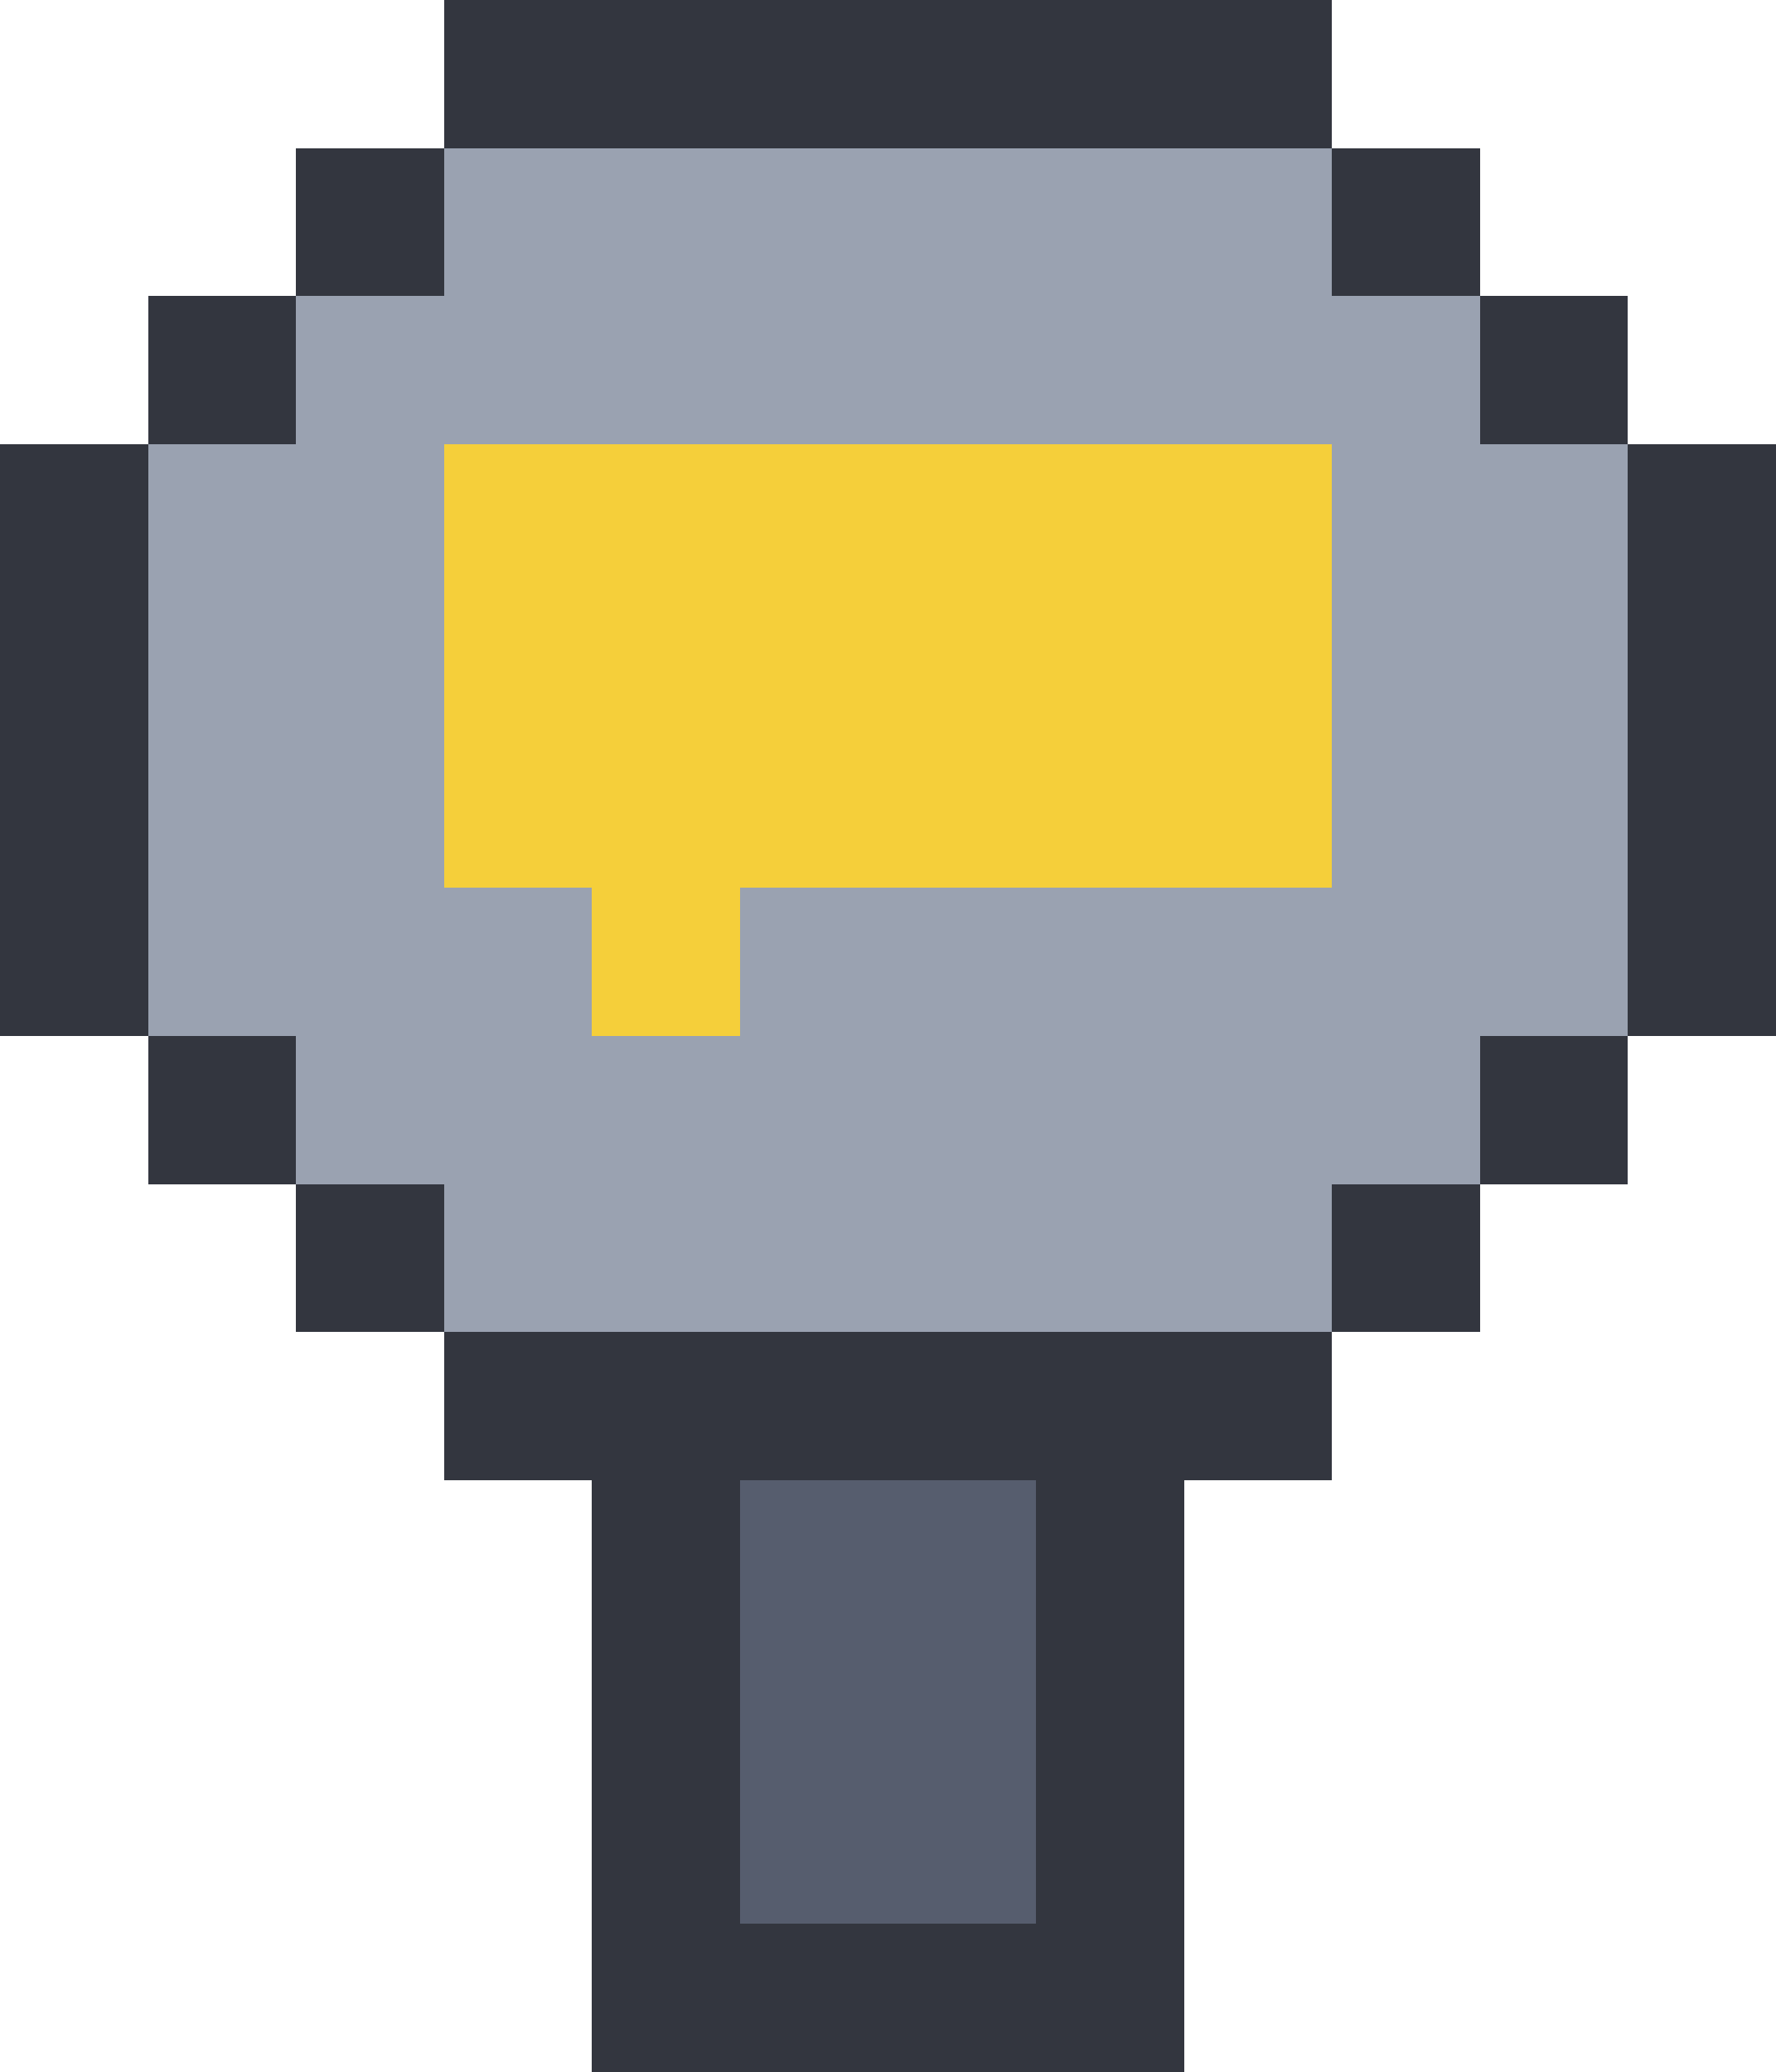
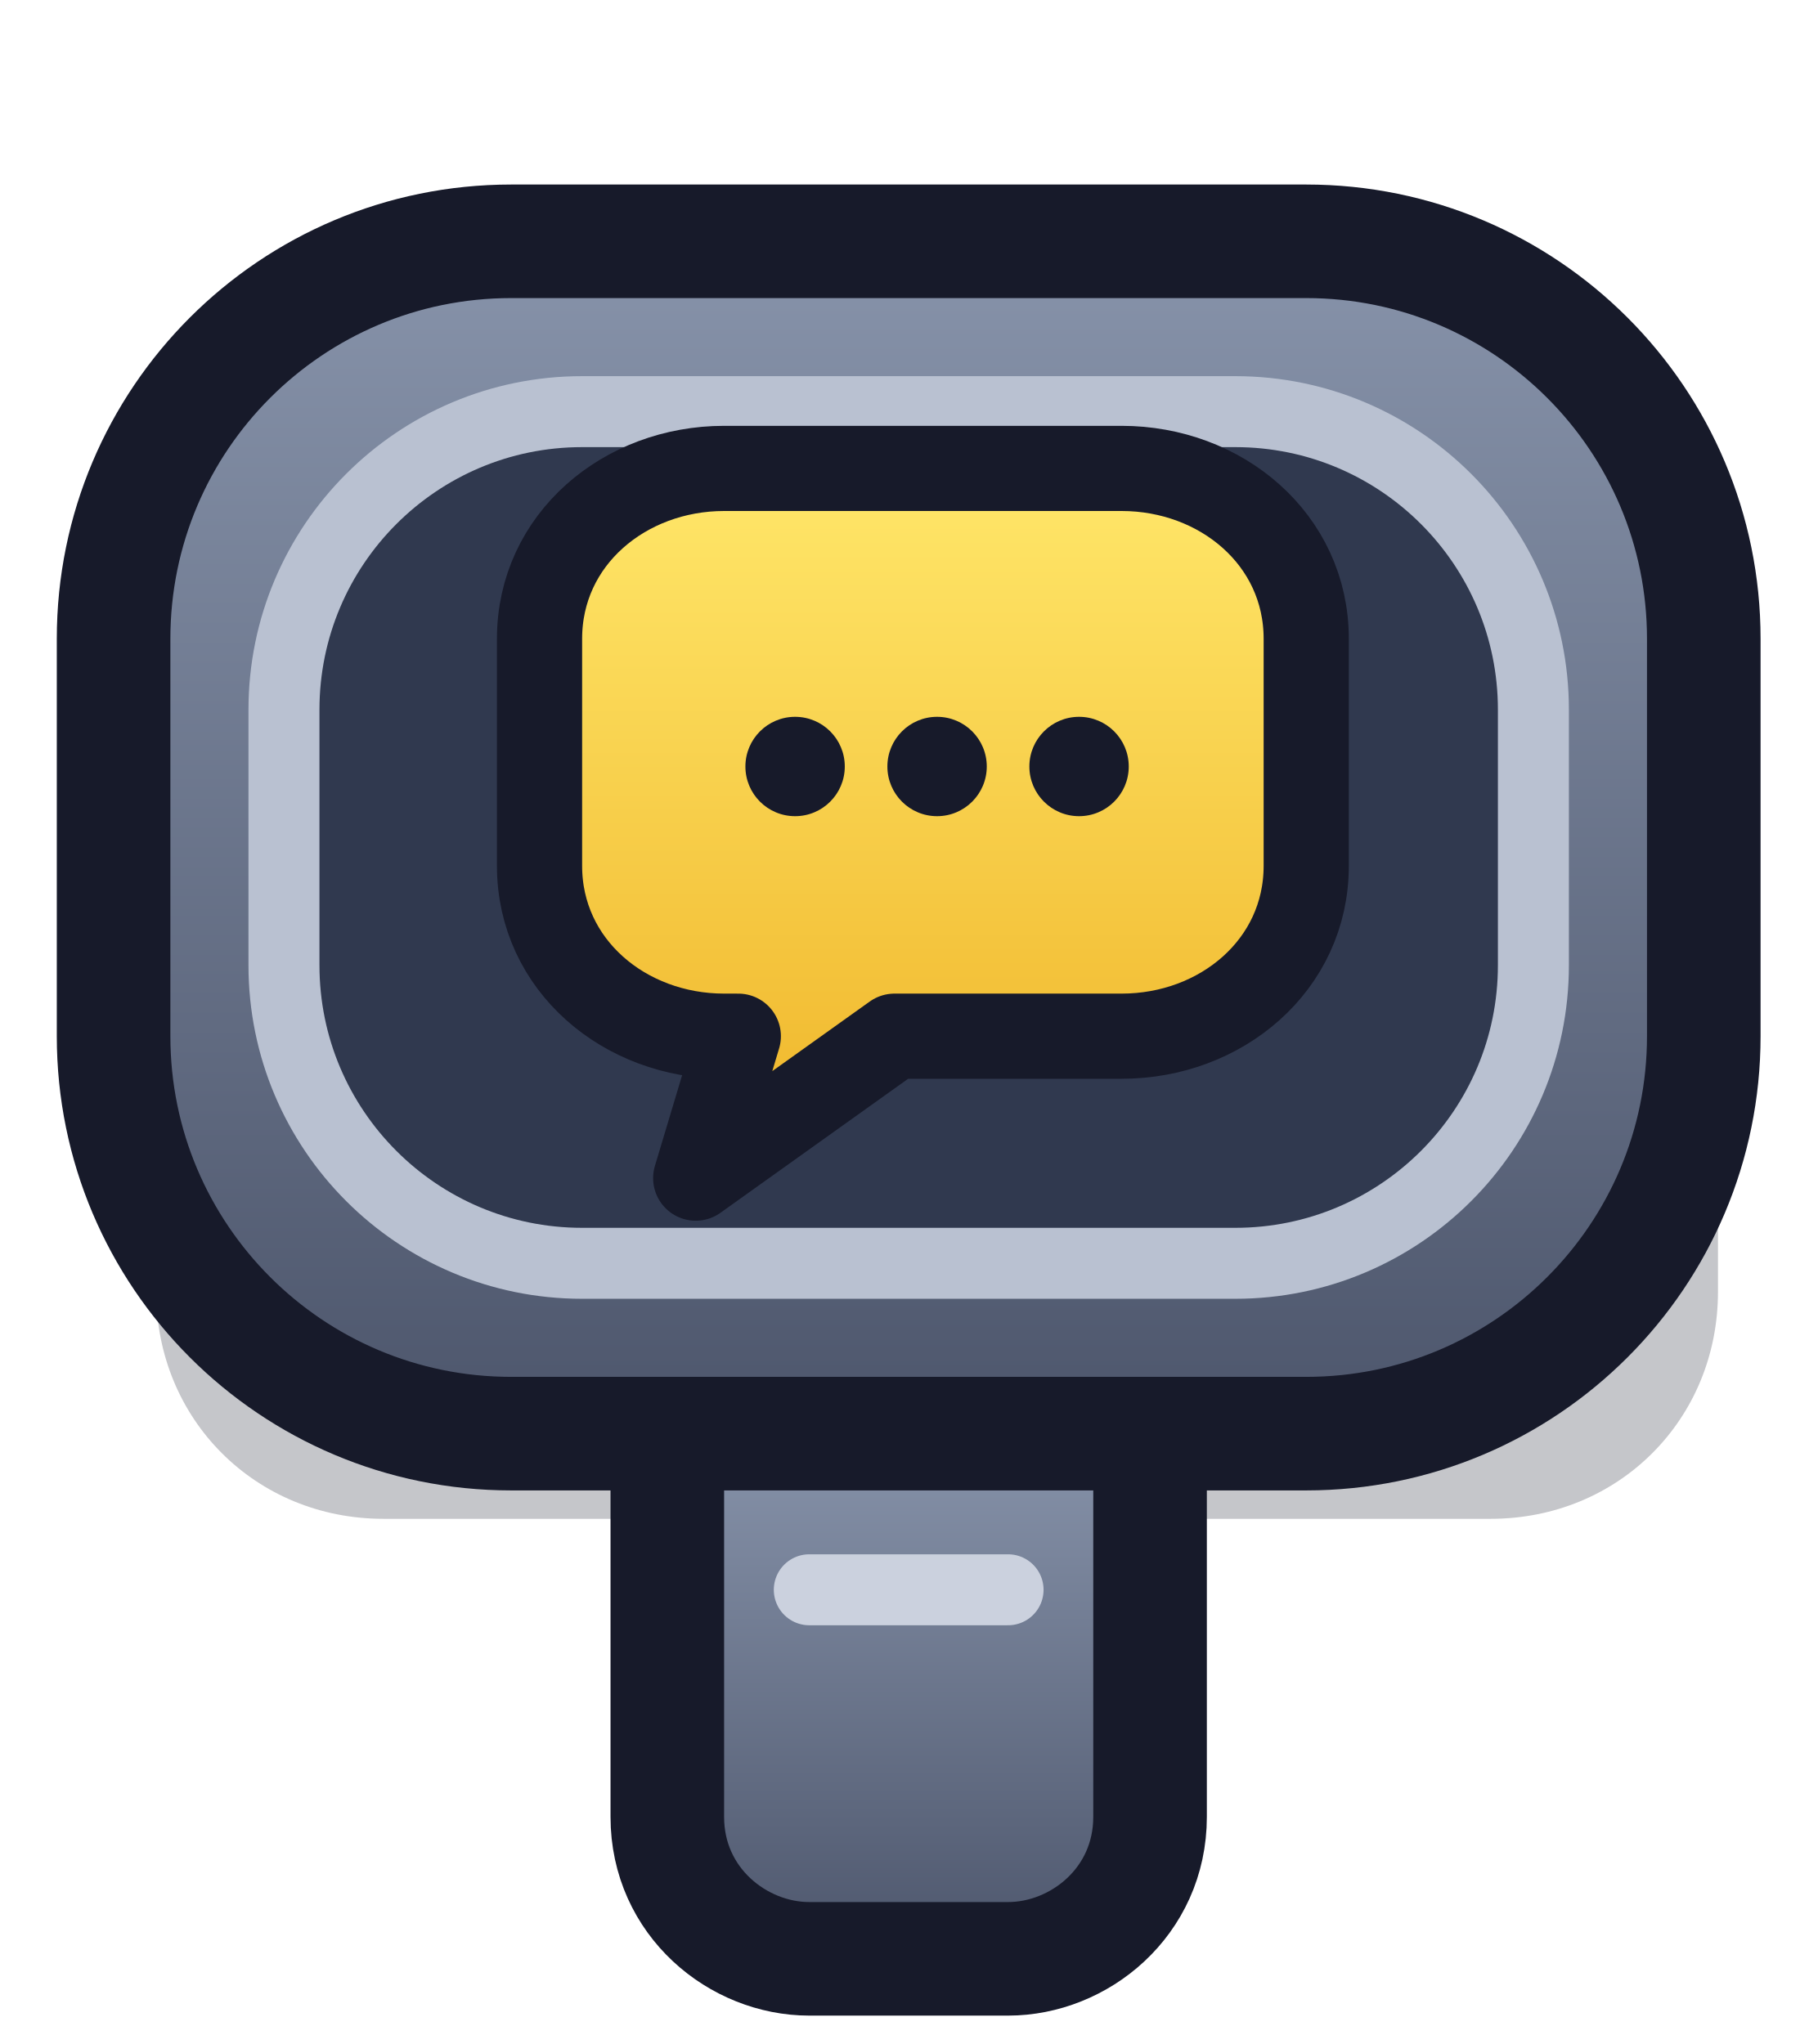
- <svg xmlns="http://www.w3.org/2000/svg" viewBox="0 0 12 14" shape-rendering="crispEdges">
-   <rect x="3" y="0" width="6" height="1" fill="#33363f" />
-   <rect x="2" y="1" width="1" height="1" fill="#33363f" />
-   <rect x="3" y="1" width="6" height="1" fill="#9aa2b1" />
-   <rect x="9" y="1" width="1" height="1" fill="#33363f" />
-   <rect x="1" y="2" width="1" height="1" fill="#33363f" />
-   <rect x="2" y="2" width="8" height="1" fill="#9aa2b1" />
-   <rect x="10" y="2" width="1" height="1" fill="#33363f" />
-   <rect x="0" y="3" width="1" height="1" fill="#33363f" />
-   <rect x="1" y="3" width="2" height="1" fill="#9aa2b1" />
-   <rect x="3" y="3" width="6" height="1" fill="#f5cf3a" />
-   <rect x="9" y="3" width="2" height="1" fill="#9aa2b1" />
-   <rect x="11" y="3" width="1" height="1" fill="#33363f" />
-   <rect x="0" y="4" width="1" height="1" fill="#33363f" />
-   <rect x="1" y="4" width="2" height="1" fill="#9aa2b1" />
-   <rect x="3" y="4" width="6" height="1" fill="#f5cf3a" />
-   <rect x="9" y="4" width="2" height="1" fill="#9aa2b1" />
-   <rect x="11" y="4" width="1" height="1" fill="#33363f" />
-   <rect x="0" y="5" width="1" height="1" fill="#33363f" />
-   <rect x="1" y="5" width="2" height="1" fill="#9aa2b1" />
-   <rect x="3" y="5" width="6" height="1" fill="#f5cf3a" />
-   <rect x="9" y="5" width="2" height="1" fill="#9aa2b1" />
-   <rect x="11" y="5" width="1" height="1" fill="#33363f" />
-   <rect x="0" y="6" width="1" height="1" fill="#33363f" />
-   <rect x="1" y="6" width="3" height="1" fill="#9aa2b1" />
-   <rect x="4" y="6" width="1" height="1" fill="#f5cf3a" />
-   <rect x="5" y="6" width="6" height="1" fill="#9aa2b1" />
-   <rect x="11" y="6" width="1" height="1" fill="#33363f" />
-   <rect x="1" y="7" width="1" height="1" fill="#33363f" />
-   <rect x="2" y="7" width="8" height="1" fill="#9aa2b1" />
-   <rect x="10" y="7" width="1" height="1" fill="#33363f" />
-   <rect x="2" y="8" width="1" height="1" fill="#33363f" />
-   <rect x="3" y="8" width="6" height="1" fill="#9aa2b1" />
-   <rect x="9" y="8" width="1" height="1" fill="#33363f" />
-   <rect x="3" y="9" width="6" height="1" fill="#33363f" />
-   <rect x="4" y="10" width="1" height="1" fill="#33363f" />
-   <rect x="5" y="10" width="2" height="1" fill="#565d6e" />
-   <rect x="7" y="10" width="1" height="1" fill="#33363f" />
-   <rect x="4" y="11" width="1" height="1" fill="#33363f" />
-   <rect x="5" y="11" width="2" height="1" fill="#565d6e" />
-   <rect x="7" y="11" width="1" height="1" fill="#33363f" />
-   <rect x="4" y="12" width="1" height="1" fill="#33363f" />
-   <rect x="5" y="12" width="2" height="1" fill="#565d6e" />
-   <rect x="7" y="12" width="1" height="1" fill="#33363f" />
-   <rect x="4" y="13" width="4" height="1" fill="#33363f" />
+ <svg xmlns="http://www.w3.org/2000/svg" viewBox="0 0 128 144" role="img" aria-label="노란 말풍선 막개">
+   <defs>
+     <linearGradient id="metal" x1="0" y1="0" x2="0" y2="1">
+       <stop stop-color="#8793aa" />
+       <stop offset="1" stop-color="#4d566c" />
+     </linearGradient>
+     <linearGradient id="yellow" x1="0" y1="0" x2="0" y2="1">
+       <stop stop-color="#ffe76a" />
+       <stop offset="1" stop-color="#efb428" />
+     </linearGradient>
+   </defs>
+   <path d="M25 20h78c9 0 16 7 16 16v51c0 9-7 16-16 16H25c-9 0-16-7-16-16V36c0-9 7-16 16-16Z" fill="#171a2a" opacity=".25" transform="translate(2 4)" />
+   <rect x="8" y="17" width="112" height="84" rx="28" fill="url(#metal)" stroke="#171a2a" stroke-width="8" />
+   <rect x="20" y="29" width="88" height="60" rx="21" fill="#30394f" stroke="#b9c1d1" stroke-width="5" />
+   <path d="M38 45c0-7 6-12 13-12h28c7 0 13 5 13 12v16c0 7-6 12-13 12H63L49 83l3-10h-1c-7 0-13-5-13-12V45Z" fill="url(#yellow)" stroke="#171a2a" stroke-width="6" stroke-linejoin="round" />
+   <circle cx="56" cy="54" r="3.5" fill="#171a2a" />
+   <circle cx="66" cy="54" r="3.5" fill="#171a2a" />
+   <circle cx="76" cy="54" r="3.5" fill="#171a2a" />
+   <path d="M47 101h34v27c0 6-5 10-10 10H57c-5 0-10-4-10-10v-27Z" fill="url(#metal)" stroke="#171a2a" stroke-width="8" stroke-linejoin="round" />
+   <path d="M57 112h14" stroke="#cbd1de" stroke-width="5" stroke-linecap="round" />
</svg>
